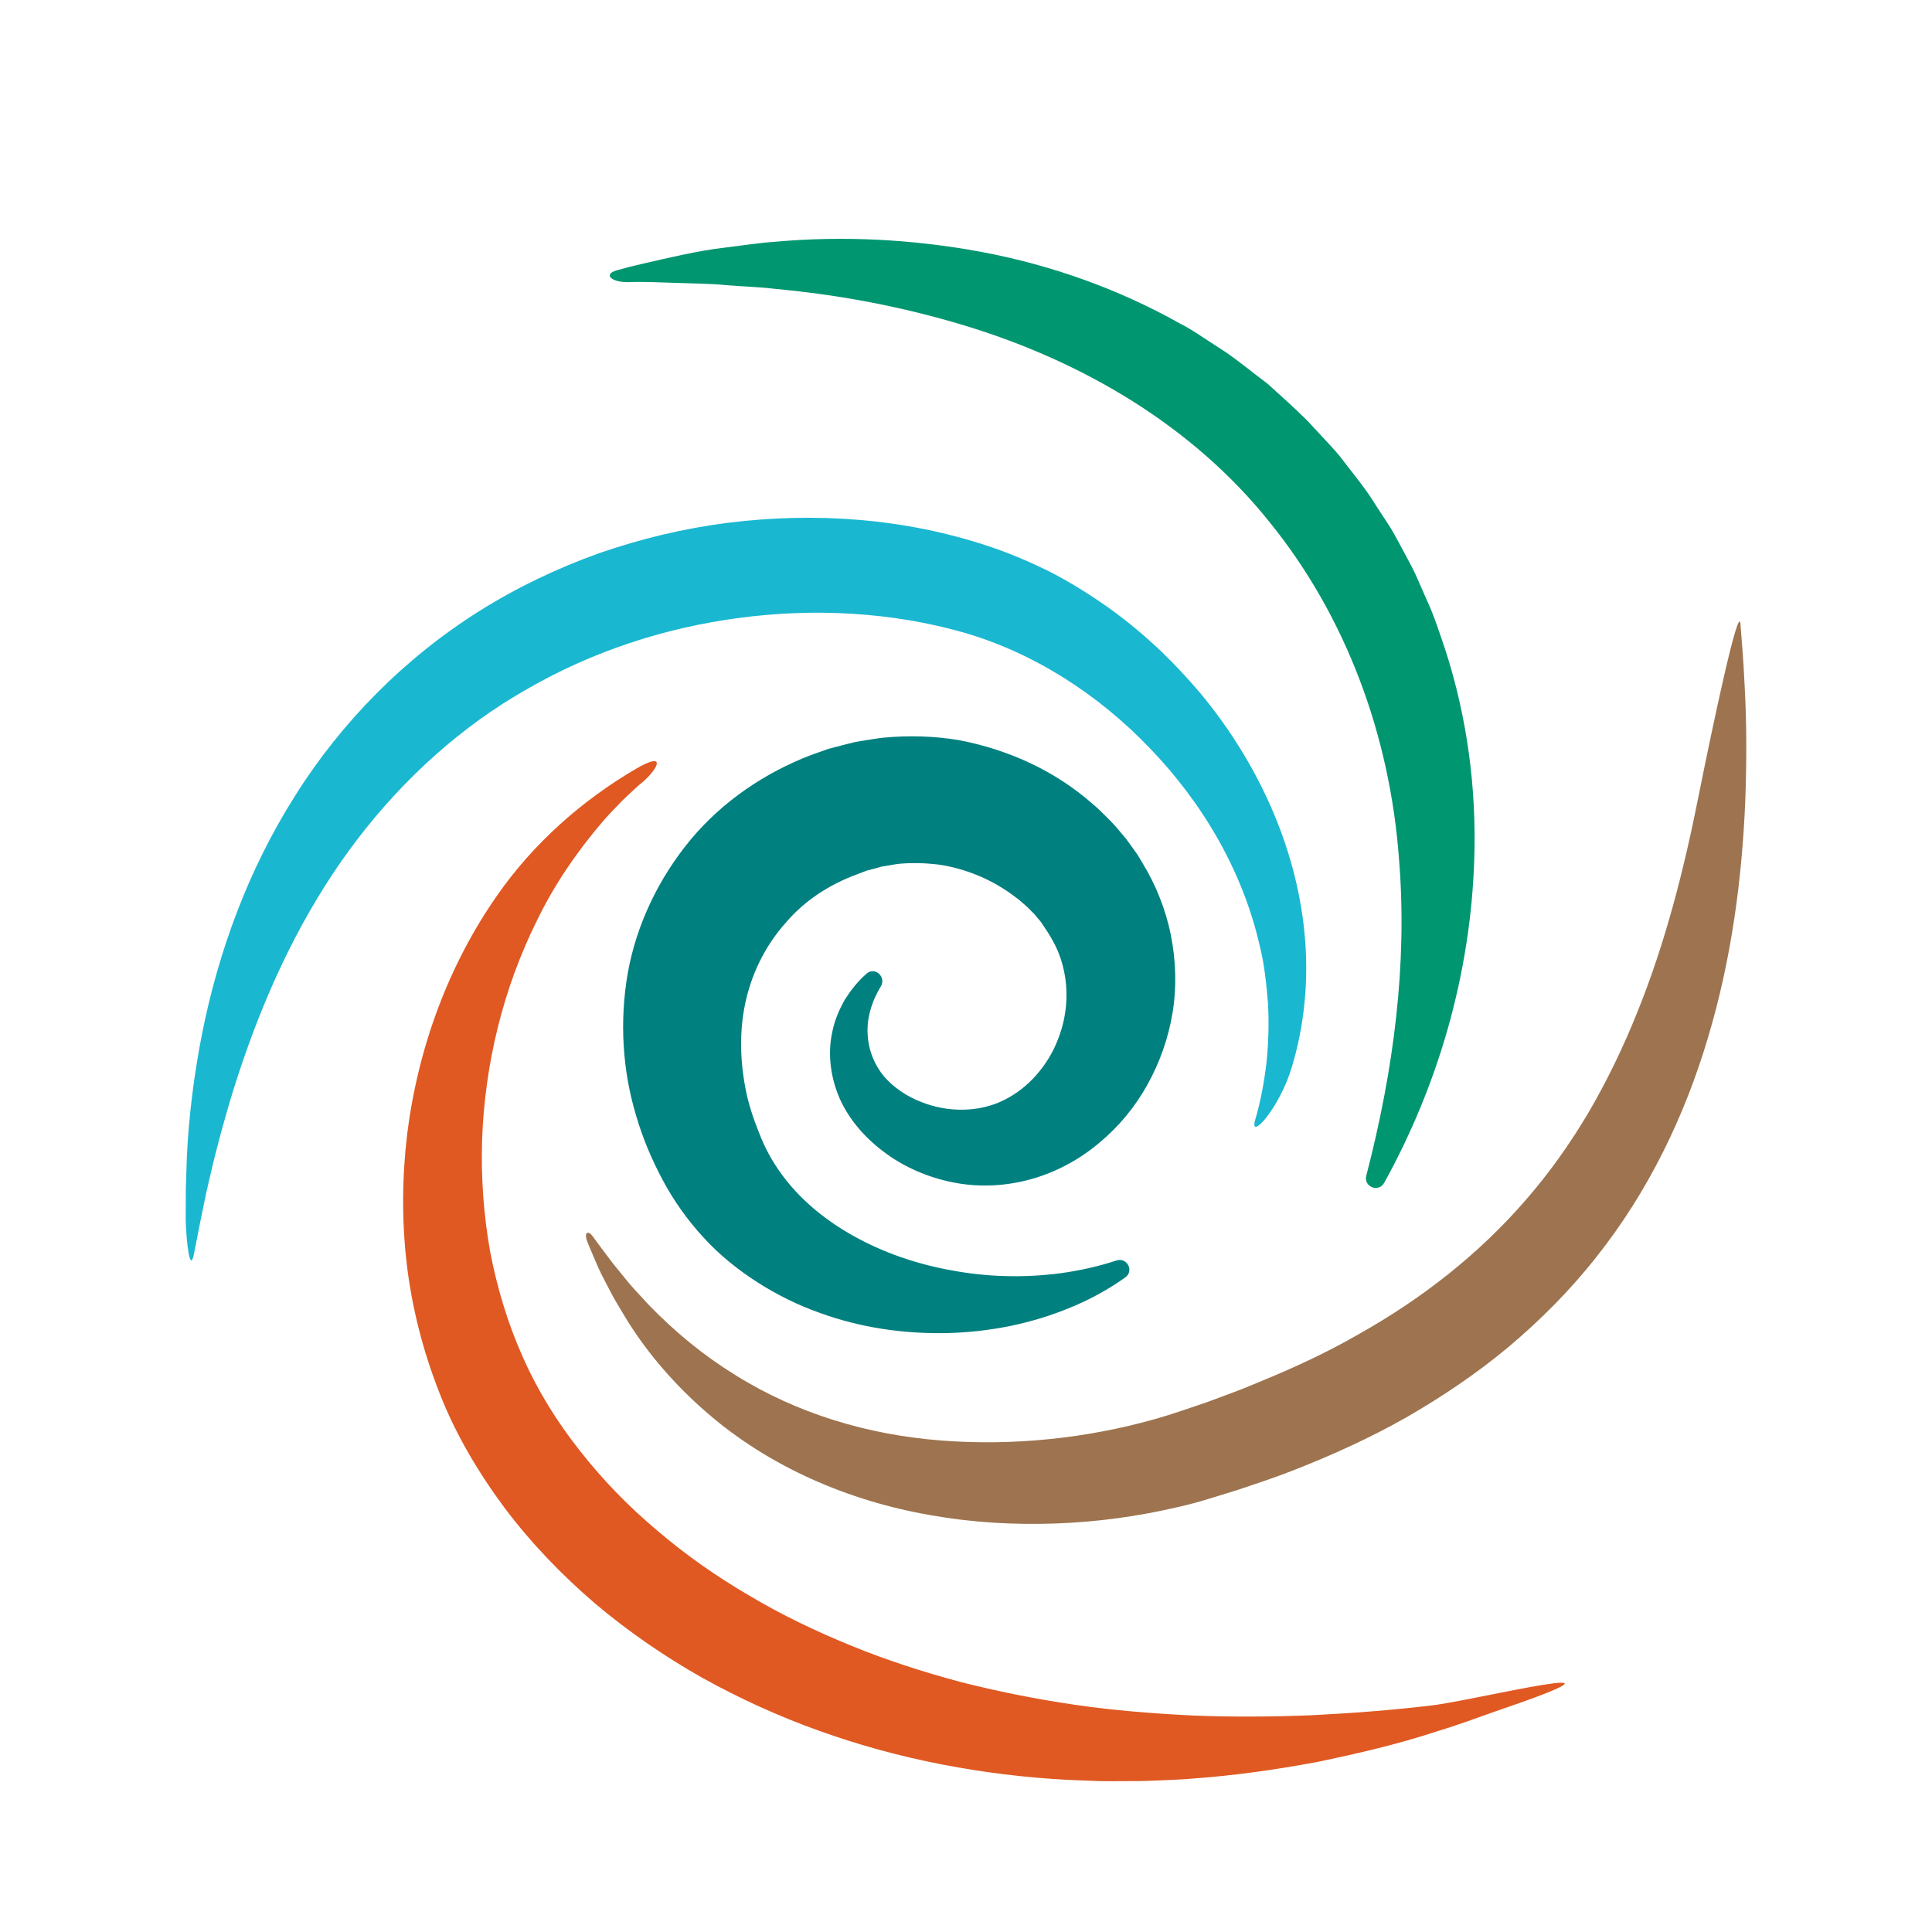
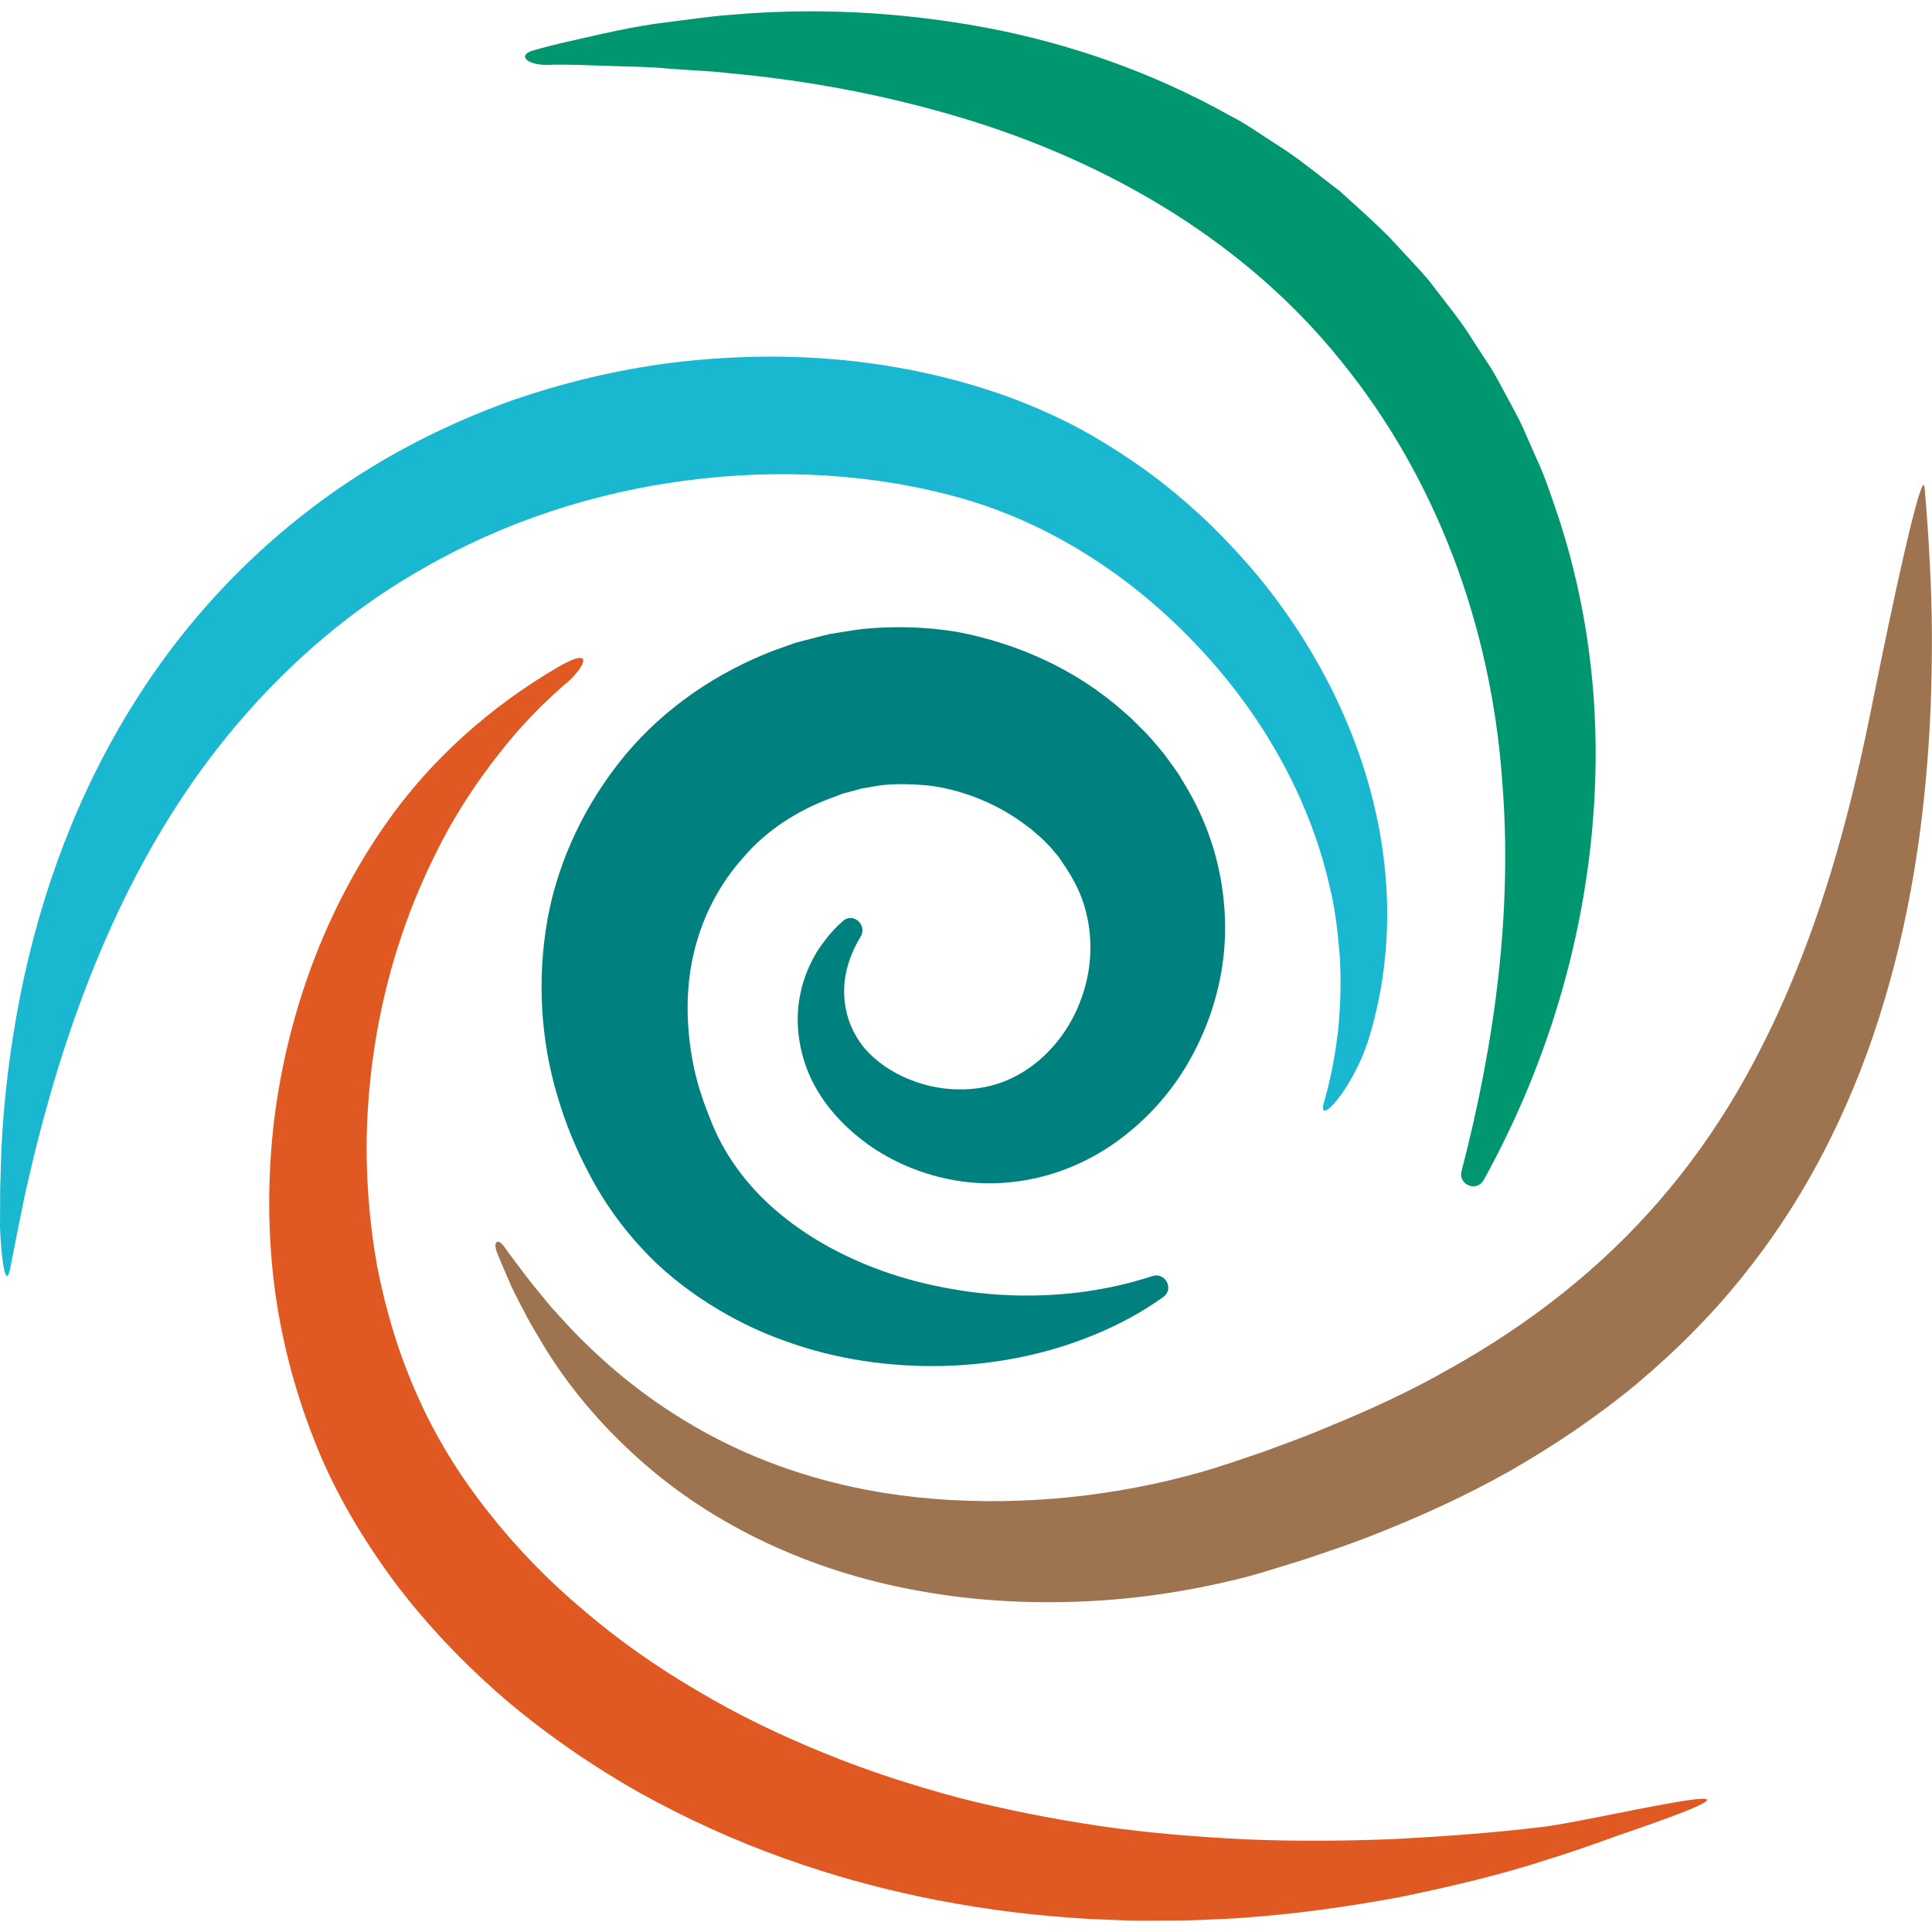
- <svg xmlns="http://www.w3.org/2000/svg" viewBox="0 0 1024 1024">
-   <path d="M341.49,413.75c-4.13,3.29-7.85,7.08-11.69,10.63-3.67,3.77-7.31,7.52-10.71,11.48-13.54,15.88-25.22,33.01-34.21,51.46-18.33,36.64-27.95,76.95-29.36,116.91-.64,19.99,.85,39.91,4.29,59.3,3.76,19.34,9.4,38.15,17.34,55.83,7.83,17.71,18.02,34.17,30.16,49.5,12.02,15.37,25.79,29.57,40.97,42.3,15.05,12.88,31.44,24.38,48.76,34.48,17.22,10.29,35.46,19.01,54.23,26.65,18.76,7.69,38.19,13.94,57.97,19.23,19.85,5.05,40.06,9.06,60.53,12.06,20.48,3,41.23,4.61,62.11,5.66,20.89,.87,41.91,.7,63.02-.11,21.08-1.09,42.29-2.61,63.49-5.17,21.26-2.26,125.44-27.98,33.77,3.27-10.2,3.64-20.42,7.38-30.83,10.52-20.71,6.81-41.99,11.73-63.46,16.19-21.55,3.99-43.37,7.12-65.41,8.72-5.5,.51-11.03,.67-16.56,.93-5.53,.27-11.07,.48-16.62,.43-5.55,0-11.1,.12-16.66,.01l-16.68-.66c-44.48-2.39-89.13-10.67-131.81-26.02-21.35-7.61-42.13-17.1-62.13-28.2-19.9-11.28-38.93-24.35-56.6-39.25-17.54-15.05-33.78-31.87-47.88-50.57-13.9-18.74-26.19-39.3-34.7-61.32-8.61-21.93-14.47-44.79-17.21-67.89-2.73-23.1-2.51-46.35,.21-69.14,5.74-45.52,21.81-89.49,47.76-126.49,19.27-27.67,45.15-50.46,73.59-67.06,15.58-9.09,12.19-.88,4.33,6.3Z" fill="#e05922" />
-   <path d="M459.32,516.03c4.44-3.84,10.57,1.79,7.52,6.81-4.99,8.18-7.54,17.19-6.95,25.72,.51,8.41,3.67,15.98,8.7,22.02,4.93,5.69,11.76,10.38,19.26,13.32,15.06,6.17,31.86,5.47,44.44-.91,12.66-6.28,23.08-18.15,28.39-31.95,5.51-13.78,5.92-28.56,1.92-41.61-1.95-6.6-5.4-12.76-9.53-18.72l-1.51-2.25-1.65-1.92-1.6-1.95-1.88-1.88c-1.19-1.28-2.47-2.53-3.91-3.69-1.37-1.2-2.7-2.43-4.26-3.48-11.78-9.12-26.26-15.18-40.74-17.29-7.29-.85-14.59-1.1-21.9-.32-1.83,.23-3.64,.65-5.47,.93l-2.74,.44-2.71,.76-5.19,1.38c-.17,.05-.34,.1-.51,.16l-5.12,1.95c-14.45,5.37-27.44,13.84-37.15,25.22-10.01,11.1-17.29,24.81-21.02,39.89-3.75,15.11-3.76,31.41-.7,47.65,1.48,8.14,4.12,16.18,7.32,24.12,2.98,7.83,6.67,14.57,11.45,21.26,18.93,26.56,53.25,45,90.6,51.63,18.72,3.52,38.35,4.07,57.9,1.5,9.88-1.38,19.8-3.54,29.53-6.75,5.52-1.82,9.38,5.57,4.65,8.96-8.94,6.4-18.81,11.76-29.12,16-20.39,8.5-42.63,12.95-65.24,13.53-22.6,.48-45.76-2.69-68.01-10.85-11.16-3.97-22-9.31-32.32-15.87-10.29-6.58-20.16-14.38-28.69-23.73-8.53-9.18-16.21-19.97-21.97-30.92-5.74-10.74-10.56-22.15-14.02-34.12-7.19-23.87-8.8-49.99-4.32-75.53,4.59-25.55,16.38-50.09,33.24-70.47,17-20.42,39.62-35.63,63.87-44.89l9.02-3.2c.14-.05,.28-.09,.42-.13l9.38-2.44,4.81-1.18,4.93-.81c3.3-.5,6.57-1.09,9.89-1.45,13.33-1.25,26.85-.88,40.07,1.34,26.3,5.06,51,16.33,70.94,33.99,2.56,2.1,4.94,4.49,7.31,6.88,2.41,2.31,4.69,4.83,6.88,7.48l3.18,3.77c.08,.09,.15,.19,.22,.29l2.99,4.1,2.92,4.11c.08,.11,.15,.22,.22,.34l2.5,4.17c6.99,11.47,12.28,24.45,14.99,38.08,2.75,13.59,3.16,27.69,.94,41.21-2.22,13.53-6.8,26.43-13.32,38.13-6.47,11.72-15.09,22.19-25.47,30.81-10.17,8.62-22.47,15.42-35.6,19.14-13.12,3.76-26.95,4.55-39.89,2.27-12.95-2.27-25.1-7.13-35.66-14.31-10.47-7.25-19.72-16.64-25.64-28.65-5.59-11.7-7.51-25.35-4.7-37.54,1.25-6.13,3.74-11.79,6.69-16.94,3.23-5.02,6.85-9.61,11.16-13.36,.09-.07,.17-.15,.26-.22Z" fill="#018080" />
-   <path d="M98.42,646.77l.07-16.47,.52-16.51c1.03-22.04,3.8-44.08,8.11-65.99,8.71-43.73,24.57-87.01,49.25-125.97,24.47-38.99,58.12-73.12,97.84-98.05,19.84-12.47,41.14-22.6,63.18-30.52,22.13-7.67,44.99-13.18,68.18-16.14,46.35-5.78,94-2.55,139.16,12.63,11.27,3.81,22.39,8.57,33.11,14.01,10.64,5.57,20.7,11.96,30.36,18.8,9.61,6.92,18.64,14.52,27.17,22.58,8.41,8.19,16.39,16.76,23.76,25.83,29.1,36.36,48.92,80.72,52.58,126.94,1.85,23.01-.5,46.21-7.07,67.84-6.51,21.64-22.14,38.76-19.52,28.34,3.07-10.23,4.93-20.71,6.18-31.1,1.03-10.45,1.32-20.85,.77-31.14-.86-10.29-1.86-20.48-4.35-30.41-9.05-39.83-30.33-75.81-58.1-104.69-27.76-29.04-62.14-50.98-99.26-61.61-37.74-10.7-78.7-12.91-118.28-7.67-39.65,5.17-78.28,17.85-112.81,37.81-34.75,19.7-64.98,47.12-89.77,79.46-24.82,32.41-43.74,69.97-58.02,109.77-7.22,19.9-13.15,40.44-18.35,61.32l-3.68,15.75-3.28,15.89-3.14,15.99c-2.34,13.37-4.27-5.72-4.62-16.7Z" fill="#1ab7d1" />
-   <path d="M922.46,330.55c.86,10.35,1.65,20.72,2.14,31.12,1.23,20.81,1.19,41.7,.44,62.66-1.75,41.88-7.37,84.19-19.75,125.55-12.21,41.26-31.57,81.7-59.3,116.49-13.72,17.46-29.51,33.28-46.44,47.55-17.03,14.18-35.39,26.53-54.36,37.43-19.06,10.8-38.88,19.76-58.94,27.65-10.03,4-20.23,7.31-30.39,10.74l-15.32,4.71c-5.03,1.57-10.71,3.08-16.05,4.29-21.66,5.07-43.48,8.01-65.46,8.76-21.96,.74-44.01-.54-65.72-4.41-43.33-7.44-85.59-25.6-118.6-54.31-16.49-14.26-30.84-30.66-42.15-48.7-2.71-4.6-5.55-9.06-8.08-13.7-2.4-4.72-4.98-9.3-7.18-14.06-2.05-4.85-4.2-9.62-6.12-14.46-1.81-4.9,.67-6.16,3.5-1.87,2.98,4.2,6.16,8.26,9.2,12.35,3.1,4.05,6.42,7.92,9.59,11.86,3.28,3.86,6.83,7.48,10.19,11.2,13.95,14.48,29.35,27.1,45.95,37.33,33.09,20.71,70.7,31.76,108.92,34.74,38.17,3.02,77.34-1.07,113.89-11.4,4.64-1.31,8.86-2.66,13.62-4.25l14.06-4.78c9.24-3.45,18.56-6.75,27.54-10.66,18.15-7.41,35.87-15.62,52.57-25.27,33.62-18.89,63.84-42.56,88.67-71.32,12.47-14.33,23.53-29.95,33.31-46.54,9.68-16.64,18.18-34.2,25.49-52.44,14.8-36.45,24.81-75.52,32.69-115.35,7.99-39.88,21.11-101.25,22.1-90.9Z" fill="#9d744f" />
-   <path d="M733.6,626.97c-2.93,5.29-10.97,2.03-9.45-3.82,14.58-55.99,21.84-112.28,17.4-167.2-4.75-66.45-28.39-129.68-68.89-179.51-40.28-50.26-98.17-84.83-162.02-104.09-31.99-9.66-65.52-16.11-99.82-19.24-8.56-1.08-17.19-1.22-25.85-1.97-8.67-.88-17.35-.84-26.1-1.18-8.74-.25-17.55-.77-26.32-.41-8.81-.04-12.77-4.21-5.81-6.22,4.67-1.35,9.39-2.55,14.14-3.62,14.27-3.21,28.63-6.77,43.25-8.46,8.91-1.08,17.84-2.5,26.84-3.13,35.99-3.21,72.78-1.35,109.11,5.38,36.3,6.8,72.1,19.32,105.08,37.84,4.24,2.1,8.22,4.67,12.17,7.29l11.92,7.76c7.78,5.31,15.07,11.35,22.61,17.04,.11,.08,.22,.17,.32,.26,7.01,6.34,14.07,12.66,20.79,19.32l9.73,10.5c3.25,3.5,6.54,6.96,9.37,10.81,5.76,7.61,11.94,14.92,16.9,23.09l7.81,11.98c2.49,4.06,4.67,8.3,6.94,12.49,2.19,4.23,4.6,8.35,6.58,12.66l5.73,13.05c4.09,8.59,6.86,17.68,9.95,26.62,11.69,36,16.61,73.75,15.42,110.81-1.86,61.23-19.21,120.32-47.78,171.95Z" fill="#00966f" />
+ <svg xmlns="http://www.w3.org/2000/svg" version="1.1" viewBox="0 0 1024 1024">
+   <path d="m300.93 361.5c-5.113 4.073-9.718 8.765-14.472 13.16-4.543 4.667-9.05 9.309-13.259 14.212-16.762 19.659-31.222 40.865-42.351 63.706-22.692 45.359-34.601 95.262-36.347 144.73-0.792 24.747 1.052 49.407 5.311 73.412 4.655 23.942 11.637 47.229 21.466 69.116 9.693 21.924 22.308 42.301 37.337 61.28 14.88 19.028 31.927 36.607 50.72 52.366 18.631 15.945 38.922 30.182 60.363 42.685 21.318 12.739 43.898 23.534 67.135 32.992 23.224 9.52 47.278 17.257 71.765 23.806 24.574 6.252 49.593 11.216 74.934 14.93 25.354 3.714 51.042 5.707 76.89 7.007 25.861 1.077 51.883 0.867 78.017-0.136 26.096-1.349 52.354-3.231 78.599-6.4 26.319-2.798 155.29-34.638 41.806 4.048-12.627 4.506-25.279 9.136-38.167 13.023-25.638 8.431-51.982 14.521-78.562 20.043-26.678 4.939-53.691 8.814-80.976 10.795-6.809 0.631-13.655 0.829-20.501 1.151-6.846 0.334-13.704 0.594-20.575 0.532-6.871 0-13.741 0.149-20.625 0.012l-20.649-0.817c-55.065-2.959-110.34-13.209-163.18-32.212-26.431-9.421-52.156-21.169-76.915-34.911-24.636-13.964-48.194-30.145-70.069-48.59-21.714-18.631-41.819-39.454-59.274-62.604-17.208-23.2-32.422-48.652-42.958-75.912-10.659-27.149-17.913-55.449-21.305-84.046-3.38-28.597-3.107-57.38 0.26-85.593 7.106-56.352 27-110.79 59.125-156.59 23.856-34.255 55.894-62.468 91.102-83.018 19.288-11.253 15.091-1.089 5.36 7.799z" fill="#e05922" stroke-width="1.238" />
+   <path d="m446.8 488.12c5.497-4.754 13.085 2.216 9.309 8.431-6.178 10.127-9.334 21.281-8.604 31.841 0.631 10.411 4.543 19.783 10.77 27.26 6.103 7.044 14.559 12.85 23.843 16.49 18.644 7.638 39.442 6.772 55.015-1.127 15.673-7.774 28.572-22.469 35.146-39.553 6.821-17.059 7.329-35.356 2.377-51.512-2.414-8.171-6.685-15.796-11.798-23.175l-1.869-2.785-2.043-2.377-1.981-2.414-2.327-2.327c-1.473-1.585-3.058-3.132-4.84-4.568-1.696-1.486-3.342-3.008-5.274-4.308-14.583-11.29-32.509-18.792-50.435-21.405-9.025-1.052-18.062-1.362-27.112-0.396-2.265 0.285-4.506 0.805-6.772 1.151l-3.392 0.545-3.355 0.941-6.425 1.708c-0.21 0.062-0.421 0.124-0.631 0.198l-6.338 2.414c-17.889 6.648-33.97 17.134-45.991 31.222-12.392 13.741-21.405 30.714-26.022 49.383-4.642 18.706-4.655 38.885-0.867 58.989 1.832 10.077 5.1 20.03 9.062 29.86 3.689 9.693 8.257 18.037 14.175 26.319 23.435 32.88 65.922 55.709 112.16 63.916 23.175 4.358 47.476 5.038 71.678 1.857 12.231-1.708 24.512-4.382 36.557-8.356 6.834-2.253 11.612 6.896 5.757 11.092-11.067 7.923-23.286 14.559-36.05 19.808-25.242 10.523-52.775 16.032-80.765 16.75-27.978 0.594-56.65-3.33-84.194-13.432-13.816-4.915-27.235-11.526-40.011-19.647-12.739-8.146-24.957-17.802-35.517-29.377-10.56-11.365-20.068-24.722-27.198-38.278-7.106-13.296-13.073-27.421-17.356-42.24-8.901-29.55-10.894-61.886-5.348-93.504 5.682-31.63 20.278-62.01 41.15-87.24 21.046-25.279 49.048-44.109 79.069-55.572l11.166-3.962c0.173-0.062 0.347-0.111 0.52-0.161l11.612-3.021 5.955-1.461 6.103-1.003c4.085-0.619 8.133-1.349 12.244-1.795 16.502-1.548 33.24-1.089 49.605 1.659 32.559 6.264 63.137 20.216 87.822 42.079 3.169 2.6 6.116 5.559 9.05 8.517 2.983 2.86 5.806 5.979 8.517 9.26l3.937 4.667c0.099 0.111 0.186 0.235 0.272 0.359l3.701 5.076 3.615 5.088c0.099 0.136 0.186 0.272 0.272 0.421l3.095 5.162c8.653 14.2 15.202 30.268 18.557 47.142 3.404 16.824 3.912 34.279 1.164 51.017-2.748 16.75-8.418 32.72-16.49 47.204-8.01 14.509-18.681 27.471-31.531 38.142-12.59 10.671-27.817 19.09-44.072 23.695-16.242 4.655-33.363 5.633-49.383 2.81-16.032-2.81-31.073-8.827-44.146-17.715-12.962-8.975-24.413-20.6-31.742-35.468-6.92-14.484-9.297-31.383-5.819-46.473 1.548-7.589 4.63-14.596 8.282-20.971 3.999-6.215 8.48-11.897 13.816-16.539 0.111-0.087 0.21-0.186 0.322-0.272z" fill="#018080" stroke-width="1.238" />
+   <path d="m0.012 649.97 0.087-20.389 0.644-20.439c1.275-27.285 4.704-54.57 10.04-81.694 10.783-54.136 30.417-107.72 60.97-155.95 30.293-48.268 71.951-90.52 121.12-121.38 24.561-15.438 50.93-27.978 78.215-37.783 27.396-9.495 55.696-16.316 84.405-19.981 57.38-7.155 116.37-3.157 172.28 15.636 13.952 4.717 27.718 10.609 40.989 17.344 13.172 6.896 25.626 14.806 37.585 23.274 11.897 8.567 23.076 17.975 33.636 27.953 10.411 10.139 20.29 20.748 29.414 31.977 36.025 45.013 60.562 99.929 65.092 157.15 2.29 28.486-0.619 57.207-8.752 83.984-8.059 26.79-27.409 47.984-24.165 35.084 3.801-12.664 6.103-25.638 7.651-38.501 1.275-12.937 1.634-25.812 0.953-38.55-1.065-12.739-2.303-25.354-5.385-37.647-11.204-49.308-37.548-93.851-71.926-129.6-34.366-35.951-76.927-63.112-122.88-76.271-46.721-13.246-97.428-15.982-146.43-9.495-49.086 6.4-96.908 22.098-139.66 46.808-43.019 24.388-80.443 58.333-111.13 98.369-30.726 40.123-54.149 86.621-71.827 135.89-8.938 24.636-16.279 50.064-22.717 75.912l-4.556 19.498-4.061 19.671-3.887 19.795c-2.897 16.552-5.286-7.081-5.719-20.674z" fill="#1ab7d1" stroke-width="1.238" />
+   <path d="m1020.1 258.5c1.065 12.813 2.043 25.651 2.649 38.526 1.523 25.762 1.473 51.623 0.545 77.571-2.167 51.846-9.124 104.22-24.45 155.43-15.116 51.079-39.083 101.14-73.412 144.21-16.985 21.615-36.532 41.2-57.491 58.866-21.083 17.554-43.812 32.843-67.296 46.337-23.596 13.37-48.132 24.462-72.966 34.23-12.417 4.952-25.044 9.05-37.622 13.296l-18.966 5.831c-6.227 1.944-13.259 3.813-19.869 5.311-26.814 6.277-53.827 9.916-81.038 10.845-27.186 0.916-54.483-0.669-81.359-5.459-53.641-9.21-105.96-31.692-146.82-67.234-20.414-17.653-38.179-37.956-52.18-60.289-3.355-5.695-6.871-11.216-10.003-16.96-2.971-5.843-6.165-11.513-8.889-17.406-2.538-6.004-5.199-11.909-7.576-17.901-2.241-6.066 0.829-7.626 4.333-2.315 3.689 5.199 7.626 10.226 11.389 15.289 3.838 5.014 7.948 9.805 11.872 14.682 4.061 4.779 8.455 9.26 12.615 13.865 17.27 17.926 36.334 33.549 56.885 46.213 40.964 25.638 87.525 39.318 134.84 43.007 47.253 3.739 95.745-1.325 140.99-14.113 5.744-1.622 10.968-3.293 16.861-5.261l17.406-5.918c11.439-4.271 22.977-8.356 34.094-13.197 22.469-9.173 44.406-19.337 65.08-31.284 41.621-23.385 79.032-52.688 109.77-88.292 15.437-17.74 29.129-37.077 41.237-57.615 11.984-20.6 22.506-42.339 31.556-64.919 18.322-45.124 30.714-93.492 40.469-142.8 9.891-49.37 26.134-125.34 27.359-112.53z" fill="#9d744f" stroke-width="1.238" />
+   <path d="m786.35 625.46c-3.627 6.549-13.581 2.513-11.699-4.729 18.05-69.314 27.037-139 21.541-206.99-5.88-82.263-35.146-160.54-85.284-222.23-49.865-62.22-121.53-105.02-200.58-128.86-39.603-11.959-81.112-19.944-123.57-23.819-10.597-1.337-21.281-1.51-32.002-2.439-10.733-1.089-21.479-1.04-32.311-1.461-10.82-0.309-21.726-0.953-32.583-0.508-10.907-0.05-15.809-5.212-7.193-7.7 5.781-1.671 11.625-3.157 17.505-4.481 17.666-3.974 35.443-8.381 53.542-10.473 11.03-1.337 22.085-3.095 33.227-3.875 44.555-3.974 90.1-1.671 135.07 6.66 44.938 8.418 89.258 23.918 130.09 46.845 5.249 2.6 10.176 5.781 15.066 9.025l14.757 9.607c9.631 6.574 18.656 14.051 27.991 21.095 0.136 0.099 0.272 0.21 0.396 0.322 8.678 7.849 17.418 15.673 25.737 23.918l12.045 12.999c4.023 4.333 8.096 8.616 11.6 13.382 7.131 9.421 14.781 18.471 20.922 28.585l9.669 14.831c3.083 5.026 5.781 10.275 8.591 15.462 2.711 5.237 5.695 10.337 8.146 15.673l7.094 16.156c5.063 10.634 8.492 21.887 12.318 32.955 14.472 44.567 20.563 91.3 19.09 137.18-2.303 75.801-23.781 148.95-59.15 212.87z" fill="#00966f" stroke-width="1.238" />
</svg>
